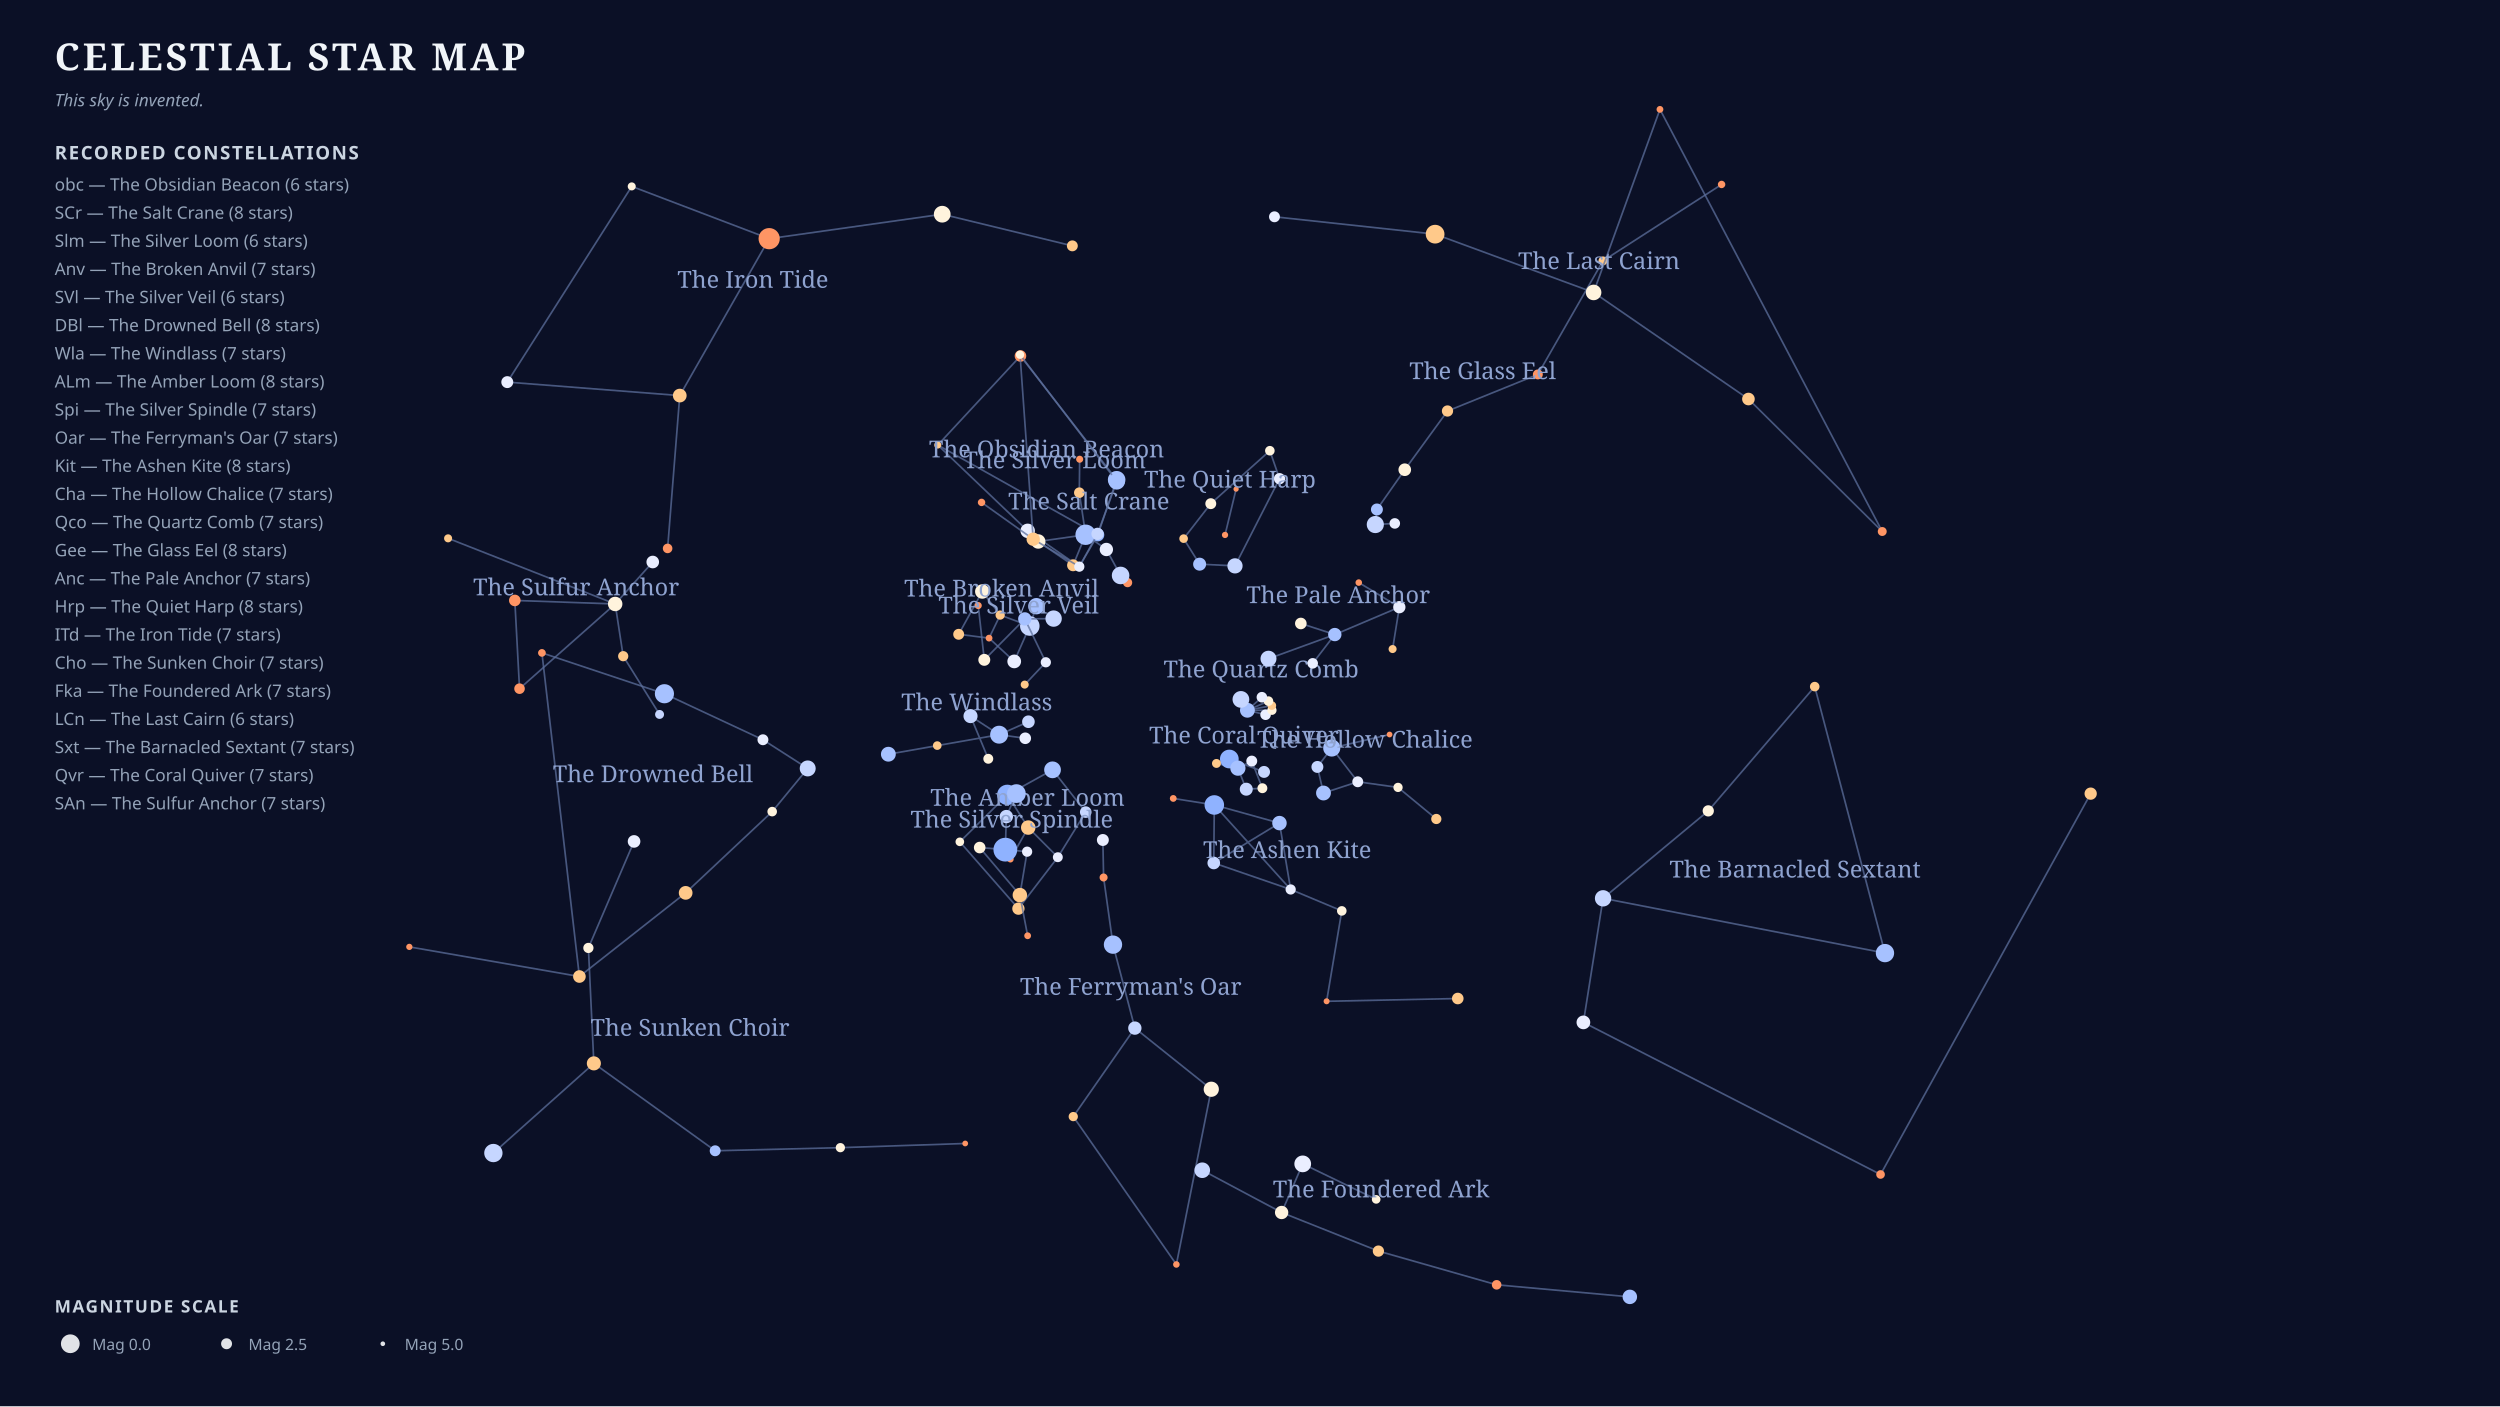
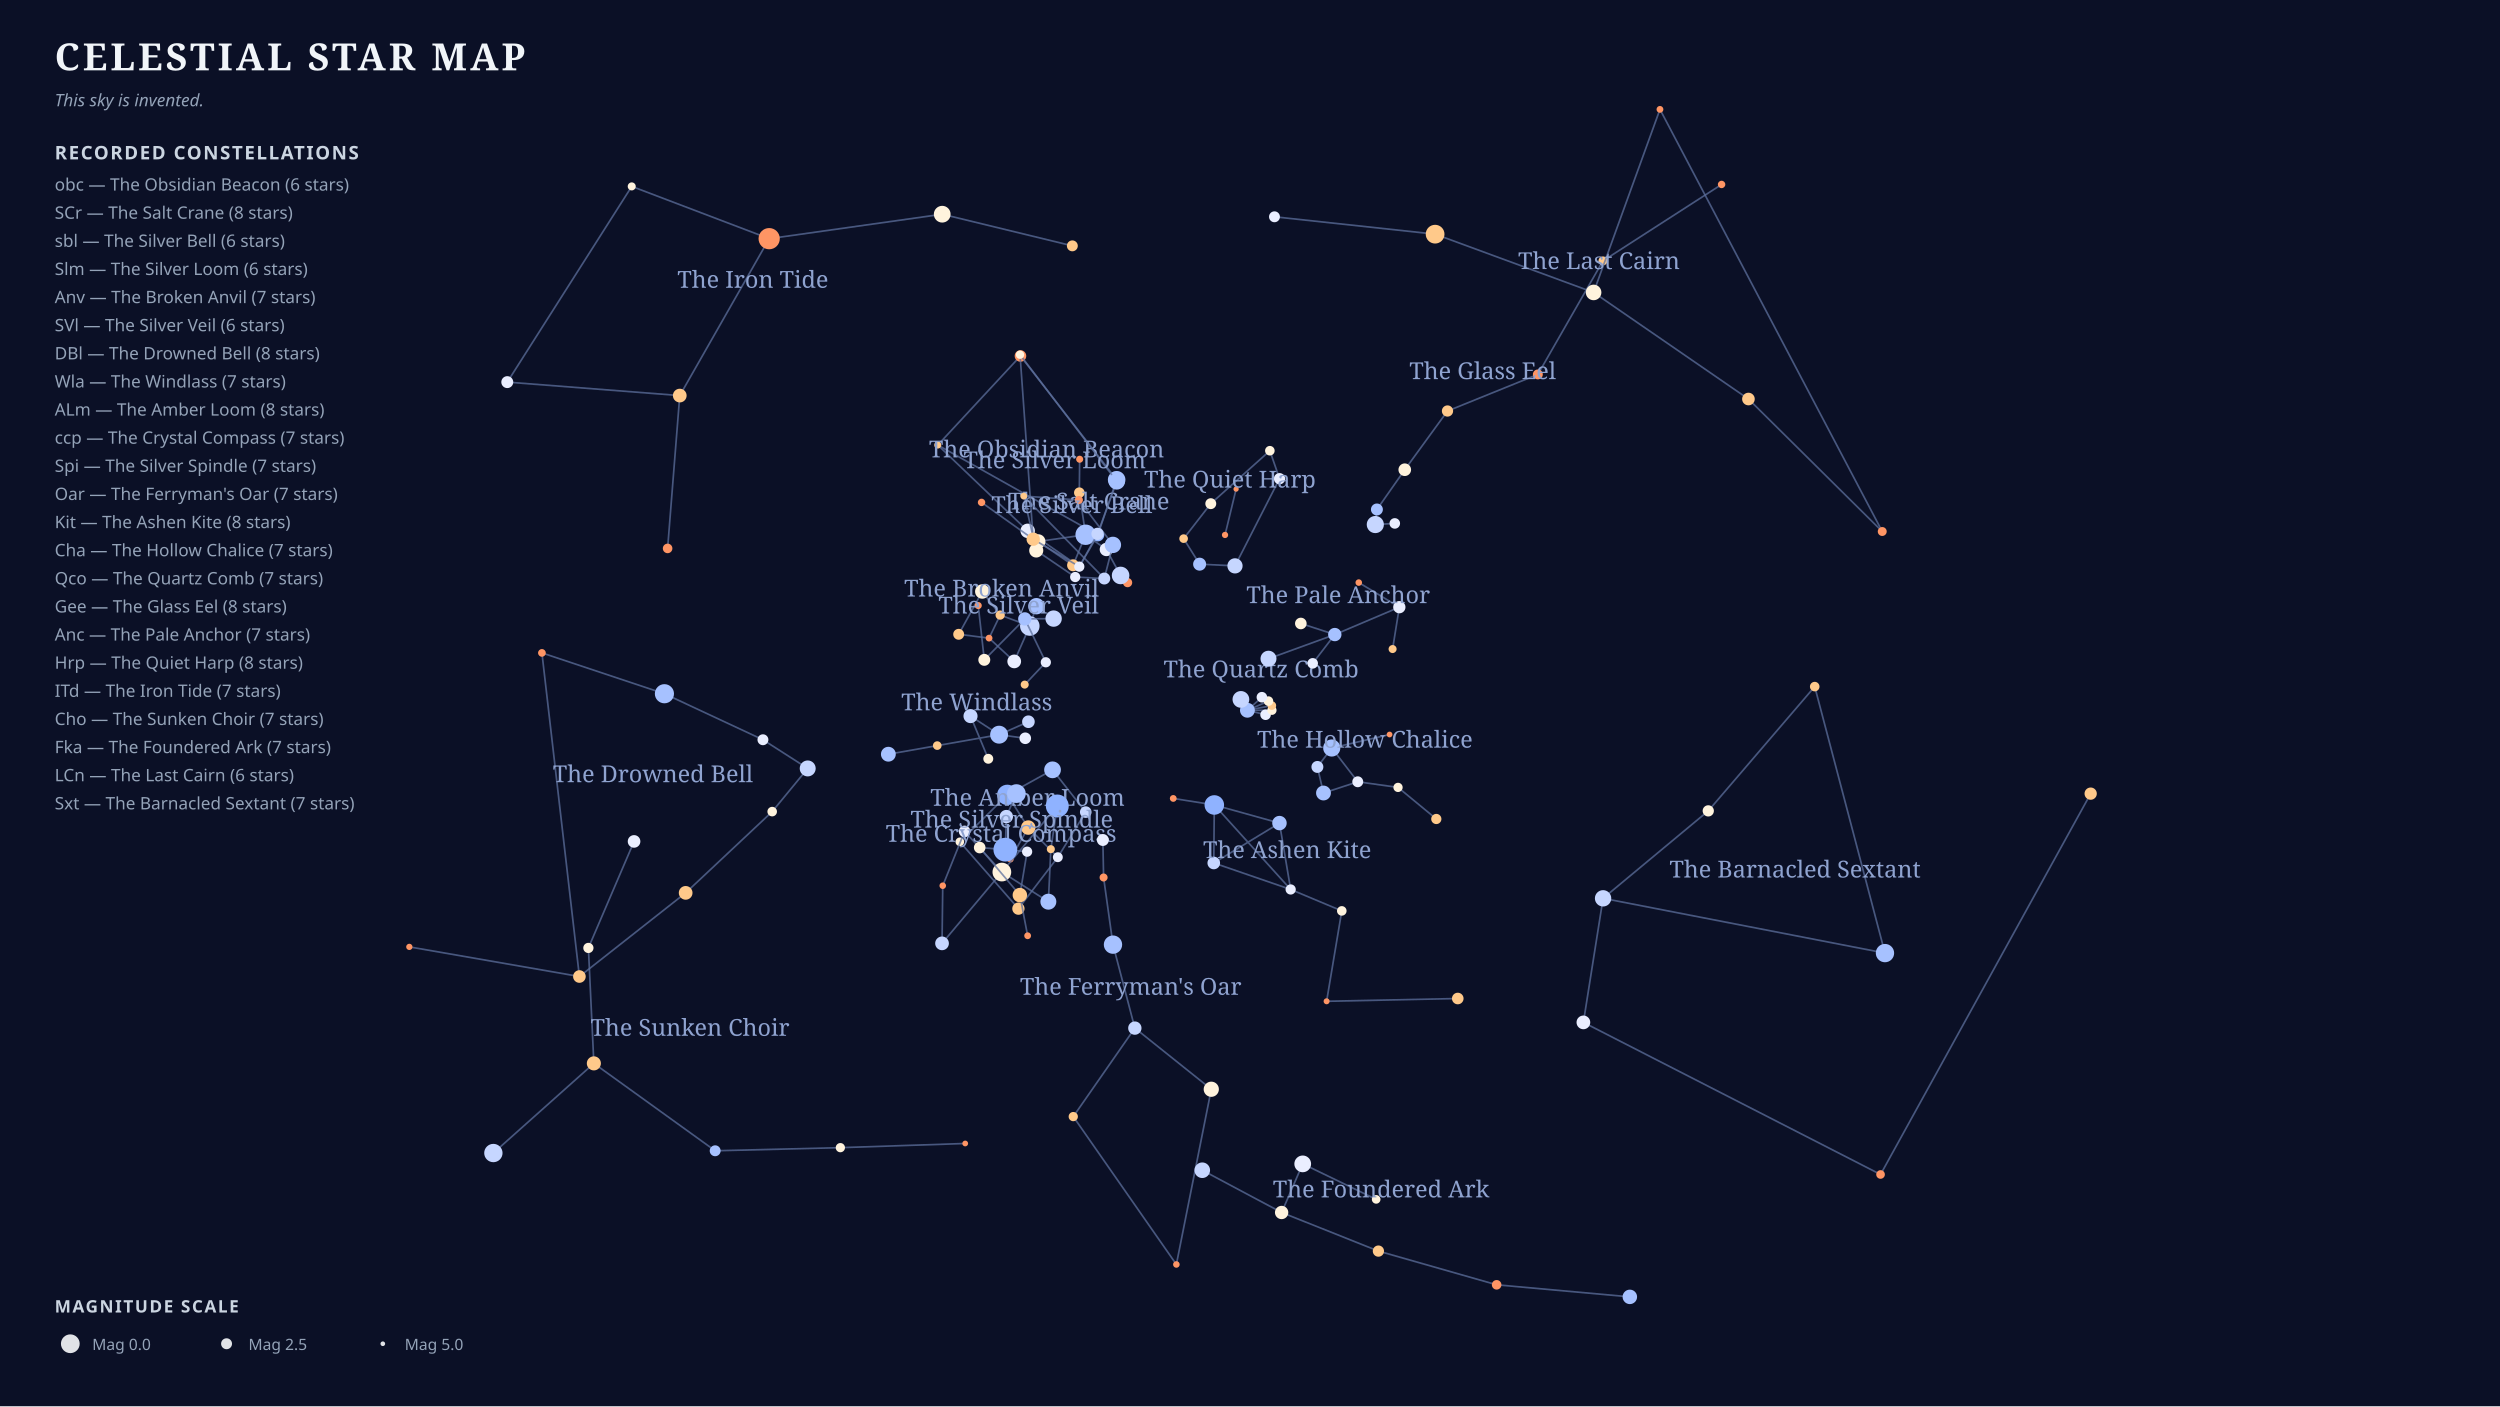
<svg xmlns="http://www.w3.org/2000/svg" width="1600" height="900" viewBox="0 0 1600 900" role="img" aria-label="A sky invented by three agents">
  <rect width="1600" height="900" fill="#0b1026" />
  <g stroke="#5c6f9c" stroke-width="1.1" opacity="0.75">
    <line x1="714.65" y1="307.04" x2="702.58" y2="342.34" />
    <line x1="702.58" y1="342.34" x2="690.75" y2="362.64" />
    <line x1="690.75" y1="362.64" x2="657.71" y2="339.74" />
    <line x1="657.71" y1="339.74" x2="600.17" y2="284.83" />
    <line x1="600.17" y1="284.83" x2="653.09" y2="227.82" />
    <line x1="653.09" y1="227.82" x2="714.65" y2="307.04" />
    <line x1="702.58" y1="342.34" x2="600.17" y2="284.83" />
  </g>
  <circle cx="714.65" cy="307.04" r="5.62" fill="#a6c1ff" />
  <circle cx="702.58" cy="342.34" r="4.16" fill="#8fb2ff" />
  <circle cx="690.75" cy="362.64" r="2.96" fill="#c6d6ff" />
  <circle cx="657.71" cy="339.74" r="4.63" fill="#eaeeff" />
  <circle cx="600.17" cy="284.83" r="2.28" fill="#ffc98a" />
  <circle cx="653.09" cy="227.82" r="3.71" fill="#ff9564" />
  <text x="669.82" y="292.73" fill="#8fa3d0" font-size="15" font-family="Georgia, serif" text-anchor="middle">The Obsidian Beacon</text>
  <g stroke="#5c6f9c" stroke-width="1.1" opacity="0.75">
    <line x1="721.65" y1="372.87" x2="717.18" y2="368.29" />
    <line x1="717.18" y1="368.29" x2="708.07" y2="351.67" />
    <line x1="708.07" y1="351.67" x2="694.80" y2="342.24" />
    <line x1="694.80" y1="342.24" x2="686.76" y2="361.78" />
    <line x1="686.76" y1="361.78" x2="664.45" y2="346.54" />
    <line x1="664.45" y1="346.54" x2="694.80" y2="342.24" />
    <line x1="694.80" y1="342.24" x2="690.76" y2="315.32" />
    <line x1="690.76" y1="315.32" x2="690.98" y2="293.91" />
  </g>
  <circle cx="721.65" cy="372.87" r="2.96" fill="#ff9564" />
  <circle cx="690.98" cy="293.91" r="2.28" fill="#ff9564" />
  <circle cx="717.18" cy="368.29" r="5.62" fill="#c6d6ff" />
  <circle cx="690.76" cy="315.32" r="3.38" fill="#ffc98a" />
  <circle cx="708.07" cy="351.67" r="4.27" fill="#eaeeff" />
  <circle cx="694.80" cy="342.24" r="6.53" fill="#a6c1ff" />
  <circle cx="664.45" cy="346.54" r="4.63" fill="#fff3dd" />
  <circle cx="686.76" cy="361.78" r="3.82" fill="#ffc98a" />
  <text x="696.83" y="326.08" fill="#8fa3d0" font-size="15" font-family="Georgia, serif" text-anchor="middle">The Salt Crane</text>
  <g stroke="#5c6f9c" stroke-width="1.1" opacity="0.75">
+     <line x1="712.26" y1="348.73" x2="706.74" y2="370.26" />
+     <line x1="706.74" y1="370.26" x2="688.13" y2="369.30" />
+     <line x1="688.13" y1="369.30" x2="663.19" y2="352.32" />
+     <line x1="663.19" y1="352.32" x2="655.20" y2="317.52" />
+     <line x1="655.20" y1="317.52" x2="690.49" y2="319.97" />
+     <line x1="690.49" y1="319.97" x2="712.26" y2="348.73" />
+     <line x1="706.74" y1="370.26" x2="655.20" y2="317.52" />
+   </g>
+   <circle cx="712.26" cy="348.73" r="5.24" fill="#a6c1ff" />
+   <circle cx="706.74" cy="370.26" r="3.82" fill="#c6d6ff" />
+   <circle cx="688.13" cy="369.30" r="3.27" fill="#eaeeff" />
+   <circle cx="663.19" cy="352.32" r="4.51" fill="#fff3dd" />
+   <circle cx="655.20" cy="317.52" r="2.19" fill="#ffc98a" />
+   <circle cx="690.49" cy="319.97" r="2.57" fill="#ff9564" />
+   <text x="686.00" y="328.35" fill="#8fa3d0" font-size="15" font-family="Georgia, serif" text-anchor="middle">The Silver Bell</text>
+   <g stroke="#5c6f9c" stroke-width="1.1" opacity="0.75">
    <line x1="714.75" y1="308.10" x2="702.43" y2="341.67" />
    <line x1="702.43" y1="341.67" x2="690.75" y2="362.64" />
    <line x1="690.75" y1="362.64" x2="661.25" y2="345.09" />
    <line x1="661.25" y1="345.09" x2="628.20" y2="321.54" />
    <line x1="714.75" y1="308.10" x2="652.82" y2="227.01" />
    <line x1="652.82" y1="227.01" x2="661.25" y2="345.09" />
  </g>
  <circle cx="714.75" cy="308.10" r="5.24" fill="#a6c1ff" />
  <circle cx="702.43" cy="341.67" r="3.93" fill="#c6d6ff" />
  <circle cx="690.75" cy="362.64" r="3.27" fill="#eaeeff" />
  <circle cx="661.25" cy="345.09" r="4.27" fill="#ffc98a" />
  <circle cx="628.20" cy="321.54" r="2.38" fill="#ff9564" />
  <circle cx="652.82" cy="227.01" r="2.66" fill="#fff3dd" />
  <text x="675.03" y="299.68" fill="#8fa3d0" font-size="15" font-family="Georgia, serif" text-anchor="middle">The Silver Loom</text>
  <g stroke="#5c6f9c" stroke-width="1.1" opacity="0.75">
    <line x1="663.30" y1="387.96" x2="659.07" y2="400.65" />
    <line x1="659.07" y1="400.65" x2="649.10" y2="423.30" />
    <line x1="659.07" y1="400.65" x2="640.10" y2="393.65" />
    <line x1="649.10" y1="423.30" x2="633.00" y2="408.40" />
    <line x1="640.10" y1="393.65" x2="633.00" y2="408.40" />
    <line x1="640.10" y1="393.65" x2="628.67" y2="378.56" />
    <line x1="633.00" y1="408.40" x2="613.55" y2="405.95" />
    <line x1="628.67" y1="378.56" x2="613.55" y2="405.95" />
  </g>
  <circle cx="628.67" cy="378.56" r="4.63" fill="#fff3dd" />
  <circle cx="613.55" cy="405.95" r="3.49" fill="#ffc98a" />
  <circle cx="663.30" cy="387.96" r="5.24" fill="#a6c1ff" />
  <circle cx="659.07" cy="400.65" r="6.26" fill="#c6d6ff" />
  <circle cx="649.10" cy="423.30" r="4.39" fill="#eaeeff" />
  <circle cx="640.10" cy="393.65" r="2.96" fill="#ffc98a" />
  <circle cx="633.00" cy="408.40" r="2.19" fill="#ff9564" />
  <text x="640.97" y="381.78" fill="#8fa3d0" font-size="15" font-family="Georgia, serif" text-anchor="middle">The Broken Anvil</text>
  <g stroke="#5c6f9c" stroke-width="1.1" opacity="0.75">
    <line x1="674.32" y1="395.90" x2="655.87" y2="396.10" />
    <line x1="655.87" y1="396.10" x2="669.33" y2="423.86" />
    <line x1="669.33" y1="423.86" x2="655.81" y2="438.15" />
    <line x1="655.87" y1="396.10" x2="629.95" y2="422.30" />
    <line x1="629.95" y1="422.30" x2="626.07" y2="387.56" />
  </g>
  <circle cx="674.32" cy="395.90" r="5.24" fill="#c6d6ff" />
  <circle cx="655.87" cy="396.10" r="4.27" fill="#a6c1ff" />
  <circle cx="669.33" cy="423.86" r="3.27" fill="#eaeeff" />
  <circle cx="629.95" cy="422.30" r="3.82" fill="#fff3dd" />
  <circle cx="655.81" cy="438.15" r="2.57" fill="#ffc98a" />
  <circle cx="626.07" cy="387.56" r="2.28" fill="#ff9564" />
  <text x="651.89" y="392.64" fill="#8fa3d0" font-size="15" font-family="Georgia, serif" text-anchor="middle">The Silver Veil</text>
  <g stroke="#5c6f9c" stroke-width="1.1" opacity="0.75">
    <line x1="516.93" y1="491.80" x2="488.28" y2="473.44" />
    <line x1="516.93" y1="491.80" x2="494.20" y2="519.43" />
    <line x1="488.28" y1="473.44" x2="425.23" y2="443.99" />
    <line x1="494.20" y1="519.43" x2="438.82" y2="571.43" />
    <line x1="425.23" y1="443.99" x2="346.83" y2="417.86" />
    <line x1="438.82" y1="571.43" x2="370.82" y2="624.97" />
    <line x1="346.83" y1="417.86" x2="370.82" y2="624.97" />
    <line x1="370.82" y1="624.97" x2="261.97" y2="606.01" />
  </g>
  <circle cx="261.97" cy="606.01" r="2.02" fill="#ff9564" />
  <circle cx="516.93" cy="491.80" r="5.11" fill="#c6d6ff" />
  <circle cx="438.82" cy="571.43" r="4.39" fill="#ffc98a" />
  <circle cx="425.23" cy="443.99" r="6.13" fill="#a6c1ff" />
  <circle cx="370.82" cy="624.97" r="4.04" fill="#ffc98a" />
  <circle cx="346.83" cy="417.86" r="2.47" fill="#ff9564" />
  <circle cx="494.20" cy="519.43" r="3.06" fill="#fff3dd" />
  <circle cx="488.28" cy="473.44" r="3.49" fill="#eaeeff" />
  <text x="417.88" y="500.62" fill="#8fa3d0" font-size="15" font-family="Georgia, serif" text-anchor="middle">The Drowned Bell</text>
  <g stroke="#5c6f9c" stroke-width="1.1" opacity="0.75">
    <line x1="639.42" y1="470.20" x2="658.19" y2="461.91" />
    <line x1="639.42" y1="470.20" x2="656.17" y2="472.49" />
    <line x1="639.42" y1="470.20" x2="621.13" y2="458.30" />
    <line x1="621.13" y1="458.30" x2="632.50" y2="485.62" />
    <line x1="639.42" y1="470.20" x2="599.84" y2="477.18" />
    <line x1="599.84" y1="477.18" x2="568.55" y2="482.70" />
  </g>
  <circle cx="599.84" cy="477.18" r="2.76" fill="#ffc98a" />
  <circle cx="639.42" cy="470.20" r="5.74" fill="#a6c1ff" />
  <circle cx="658.19" cy="461.91" r="4.04" fill="#c6d6ff" />
  <circle cx="656.17" cy="472.49" r="3.71" fill="#eaeeff" />
  <circle cx="568.55" cy="482.70" r="4.75" fill="#a6c1ff" />
  <circle cx="632.50" cy="485.62" r="3.17" fill="#fff3dd" />
  <circle cx="621.13" cy="458.30" r="4.51" fill="#c6d6ff" />
  <text x="625.11" y="454.63" fill="#8fa3d0" font-size="15" font-family="Georgia, serif" text-anchor="middle">The Windlass</text>
  <g stroke="#5c6f9c" stroke-width="1.1" opacity="0.75">
    <line x1="673.62" y1="492.69" x2="694.87" y2="519.74" />
    <line x1="673.62" y1="492.69" x2="644.69" y2="508.72" />
    <line x1="644.69" y1="508.72" x2="614.29" y2="538.76" />
    <line x1="694.87" y1="519.74" x2="677.01" y2="548.61" />
    <line x1="677.01" y1="548.61" x2="651.78" y2="581.54" />
    <line x1="644.69" y1="508.72" x2="658.07" y2="529.64" />
    <line x1="658.07" y1="529.64" x2="677.01" y2="548.61" />
    <line x1="658.07" y1="529.64" x2="646.65" y2="549.90" />
    <line x1="614.29" y1="538.76" x2="651.78" y2="581.54" />
  </g>
  <circle cx="644.69" cy="508.72" r="6.53" fill="#8fb2ff" />
  <circle cx="673.62" cy="492.69" r="5.36" fill="#a6c1ff" />
  <circle cx="651.78" cy="581.54" r="3.93" fill="#ffc98a" />
  <circle cx="614.29" cy="538.76" r="2.76" fill="#fff3dd" />
  <circle cx="677.01" cy="548.61" r="3.17" fill="#eaeeff" />
  <circle cx="694.87" cy="519.74" r="3.71" fill="#c6d6ff" />
  <circle cx="658.07" cy="529.64" r="4.63" fill="#ffc98a" />
  <circle cx="646.65" cy="549.90" r="2.11" fill="#ff9564" />
  <text x="657.62" y="515.70" fill="#8fa3d0" font-size="15" font-family="Georgia, serif" text-anchor="middle">The Amber Loom</text>
+   <g stroke="#5c6f9c" stroke-width="1.1" opacity="0.75">
+     <line x1="676.67" y1="515.82" x2="641.19" y2="558.12" />
+     <line x1="602.90" y1="603.75" x2="641.19" y2="558.12" />
+     <line x1="670.95" y1="577.08" x2="641.19" y2="558.12" />
+     <line x1="617.34" y1="532.10" x2="641.19" y2="558.12" />
+     <line x1="676.67" y1="515.82" x2="672.53" y2="543.46" />
+     <line x1="672.53" y1="543.46" x2="670.95" y2="577.08" />
+     <line x1="602.90" y1="603.75" x2="603.36" y2="566.86" />
+     <line x1="603.36" y1="566.86" x2="617.34" y2="532.10" />
+   </g>
+   <circle cx="641.19" cy="558.12" r="6.00" fill="#fff3dd" />
+   <circle cx="670.95" cy="577.08" r="5.11" fill="#a6c1ff" />
+   <circle cx="676.67" cy="515.82" r="7.34" fill="#8fb2ff" />
+   <circle cx="672.53" cy="543.46" r="2.57" fill="#ffc98a" />
+   <circle cx="602.90" cy="603.75" r="4.39" fill="#c6d6ff" />
+   <circle cx="603.36" cy="566.86" r="2.11" fill="#ff9564" />
+   <circle cx="617.34" cy="532.10" r="3.71" fill="#eaeeff" />
+   <text x="640.71" y="538.74" fill="#8fa3d0" font-size="15" font-family="Georgia, serif" text-anchor="middle">The Crystal Compass</text>
  <g stroke="#5c6f9c" stroke-width="1.1" opacity="0.75">
    <line x1="650.48" y1="507.90" x2="644.05" y2="522.61" />
    <line x1="644.05" y1="522.61" x2="643.42" y2="543.78" />
    <line x1="643.42" y1="543.78" x2="657.36" y2="545.07" />
    <line x1="643.42" y1="543.78" x2="627.00" y2="542.43" />
    <line x1="657.36" y1="545.07" x2="652.71" y2="572.86" />
    <line x1="627.00" y1="542.43" x2="652.71" y2="572.86" />
    <line x1="652.71" y1="572.86" x2="657.69" y2="598.88" />
  </g>
  <circle cx="652.71" cy="572.86" r="4.63" fill="#ffc98a" />
  <circle cx="657.36" cy="545.07" r="3.27" fill="#eaeeff" />
  <circle cx="644.05" cy="522.61" r="4.27" fill="#c6d6ff" />
  <circle cx="627.00" cy="542.43" r="3.71" fill="#fff3dd" />
  <circle cx="657.69" cy="598.88" r="2.19" fill="#ff9564" />
  <circle cx="650.48" cy="507.90" r="6.00" fill="#a6c1ff" />
  <circle cx="643.42" cy="543.78" r="7.62" fill="#8fb2ff" />
  <text x="647.53" y="529.65" fill="#8fa3d0" font-size="15" font-family="Georgia, serif" text-anchor="middle">The Silver Spindle</text>
  <g stroke="#5c6f9c" stroke-width="1.1" opacity="0.75">
    <line x1="705.83" y1="537.59" x2="706.30" y2="561.60" />
    <line x1="706.30" y1="561.60" x2="712.31" y2="604.57" />
    <line x1="712.31" y1="604.57" x2="726.30" y2="657.99" />
    <line x1="726.30" y1="657.99" x2="686.89" y2="714.62" />
    <line x1="726.30" y1="657.99" x2="775.22" y2="697.12" />
    <line x1="686.89" y1="714.62" x2="752.88" y2="809.26" />
    <line x1="775.22" y1="697.12" x2="752.88" y2="809.26" />
  </g>
  <circle cx="775.22" cy="697.12" r="4.87" fill="#fff3dd" />
  <circle cx="686.89" cy="714.62" r="2.96" fill="#ffc98a" />
  <circle cx="706.30" cy="561.60" r="2.57" fill="#ff9564" />
  <circle cx="705.83" cy="537.59" r="3.82" fill="#eaeeff" />
  <circle cx="712.31" cy="604.57" r="5.87" fill="#a6c1ff" />
  <circle cx="726.30" cy="657.99" r="4.27" fill="#c6d6ff" />
  <circle cx="752.88" cy="809.26" r="2.11" fill="#ff9564" />
  <text x="723.68" y="636.68" fill="#8fa3d0" font-size="15" font-family="Georgia, serif" text-anchor="middle">The Ferryman's Oar</text>
  <g stroke="#5c6f9c" stroke-width="1.1" opacity="0.75">
    <line x1="777.16" y1="515.18" x2="776.81" y2="552.31" />
    <line x1="776.81" y1="552.31" x2="826.03" y2="569.26" />
    <line x1="826.03" y1="569.26" x2="818.86" y2="526.78" />
    <line x1="818.86" y1="526.78" x2="777.16" y2="515.18" />
    <line x1="777.16" y1="515.18" x2="826.03" y2="569.26" />
    <line x1="776.81" y1="552.31" x2="818.86" y2="526.78" />
    <line x1="826.03" y1="569.26" x2="858.74" y2="582.97" />
    <line x1="858.74" y1="582.97" x2="849.03" y2="640.82" />
    <line x1="849.03" y1="640.82" x2="932.97" y2="639.05" />
    <line x1="777.16" y1="515.18" x2="750.88" y2="511.00" />
  </g>
  <circle cx="818.86" cy="526.78" r="4.63" fill="#a6c1ff" />
  <circle cx="826.03" cy="569.26" r="3.27" fill="#eaeeff" />
  <circle cx="858.74" cy="582.97" r="3.06" fill="#fff3dd" />
  <circle cx="849.03" cy="640.82" r="1.93" fill="#ff9564" />
  <circle cx="932.97" cy="639.05" r="3.71" fill="#ffc98a" />
  <circle cx="777.16" cy="515.18" r="6.26" fill="#8fb2ff" />
  <circle cx="750.88" cy="511.00" r="2.19" fill="#ff9564" />
  <circle cx="776.81" cy="552.31" r="4.04" fill="#c6d6ff" />
  <text x="823.81" y="549.17" fill="#8fa3d0" font-size="15" font-family="Georgia, serif" text-anchor="middle">The Ashen Kite</text>
  <g stroke="#5c6f9c" stroke-width="1.1" opacity="0.75">
    <line x1="847.03" y1="507.53" x2="843.13" y2="490.84" />
    <line x1="843.13" y1="490.84" x2="852.32" y2="478.72" />
    <line x1="847.03" y1="507.53" x2="868.96" y2="500.34" />
    <line x1="852.32" y1="478.72" x2="868.96" y2="500.34" />
    <line x1="868.96" y1="500.34" x2="894.74" y2="503.94" />
    <line x1="894.74" y1="503.94" x2="919.24" y2="524.15" />
    <line x1="852.32" y1="478.72" x2="889.32" y2="470.09" />
  </g>
  <circle cx="868.96" cy="500.34" r="3.49" fill="#eaeeff" />
  <circle cx="889.32" cy="470.09" r="1.85" fill="#ff9564" />
  <circle cx="919.24" cy="524.15" r="3.27" fill="#ffc98a" />
  <circle cx="852.32" cy="478.72" r="5.49" fill="#a6c1ff" />
  <circle cx="847.03" cy="507.53" r="4.75" fill="#a6c1ff" />
  <circle cx="843.13" cy="490.84" r="3.82" fill="#c6d6ff" />
  <circle cx="894.74" cy="503.94" r="2.96" fill="#fff3dd" />
  <text x="873.54" y="478.51" fill="#8fa3d0" font-size="15" font-family="Georgia, serif" text-anchor="middle">The Hollow Chalice</text>
  <g stroke="#5c6f9c" stroke-width="1.1" opacity="0.75">
    <line x1="794.18" y1="447.62" x2="798.34" y2="454.57" />
    <line x1="798.34" y1="454.57" x2="809.97" y2="457.43" />
    <line x1="798.34" y1="454.57" x2="814.03" y2="454.57" />
    <line x1="798.34" y1="454.57" x2="813.98" y2="451.57" />
    <line x1="798.34" y1="454.57" x2="811.81" y2="448.71" />
    <line x1="798.34" y1="454.57" x2="807.60" y2="446.21" />
  </g>
  <circle cx="798.34" cy="454.57" r="4.75" fill="#a6c1ff" />
  <circle cx="794.18" cy="447.62" r="5.36" fill="#c6d6ff" />
  <circle cx="809.97" cy="457.43" r="3.38" fill="#eaeeff" />
  <circle cx="814.03" cy="454.57" r="2.96" fill="#fff3dd" />
  <circle cx="813.98" cy="451.57" r="2.76" fill="#ffc98a" />
  <circle cx="811.81" cy="448.71" r="3.06" fill="#fff3dd" />
  <circle cx="807.60" cy="446.21" r="3.38" fill="#eaeeff" />
  <text x="807.13" y="433.52" fill="#8fa3d0" font-size="15" font-family="Georgia, serif" text-anchor="middle">The Quartz Comb</text>
  <g stroke="#5c6f9c" stroke-width="1.1" opacity="0.75">
    <line x1="880.20" y1="335.71" x2="892.66" y2="334.99" />
    <line x1="880.20" y1="335.71" x2="881.22" y2="326.06" />
    <line x1="881.22" y1="326.06" x2="899.05" y2="300.62" />
    <line x1="899.05" y1="300.62" x2="926.40" y2="263.04" />
    <line x1="926.40" y1="263.04" x2="984.22" y2="239.63" />
    <line x1="984.22" y1="239.63" x2="1025.88" y2="166.97" />
    <line x1="1025.88" y1="166.97" x2="1101.82" y2="118.05" />
  </g>
  <circle cx="899.05" cy="300.62" r="4.04" fill="#fff3dd" />
  <circle cx="926.40" cy="263.04" r="3.60" fill="#ffc98a" />
  <circle cx="984.22" cy="239.63" r="3.17" fill="#ff9564" />
  <circle cx="1025.88" cy="166.97" r="2.86" fill="#ffc98a" />
  <circle cx="881.22" cy="326.06" r="3.82" fill="#a6c1ff" />
  <circle cx="880.20" cy="335.71" r="5.49" fill="#c6d6ff" />
  <circle cx="892.66" cy="334.99" r="3.38" fill="#eaeeff" />
  <circle cx="1101.82" cy="118.05" r="2.38" fill="#ff9564" />
  <text x="948.93" y="242.64" fill="#8fa3d0" font-size="15" font-family="Georgia, serif" text-anchor="middle">The Glass Eel</text>
  <g stroke="#5c6f9c" stroke-width="1.1" opacity="0.75">
    <line x1="811.83" y1="421.57" x2="854.27" y2="406.12" />
    <line x1="854.27" y1="406.12" x2="840.12" y2="424.54" />
    <line x1="854.27" y1="406.12" x2="832.53" y2="399.03" />
    <line x1="854.27" y1="406.12" x2="895.57" y2="388.59" />
    <line x1="895.57" y1="388.59" x2="891.26" y2="415.39" />
    <line x1="895.57" y1="388.59" x2="869.61" y2="372.85" />
  </g>
  <circle cx="895.57" cy="388.59" r="3.93" fill="#eaeeff" />
  <circle cx="869.61" cy="372.85" r="2.11" fill="#ff9564" />
  <circle cx="891.26" cy="415.39" r="2.57" fill="#ffc98a" />
  <circle cx="811.83" cy="421.57" r="5.11" fill="#c6d6ff" />
  <circle cx="854.27" cy="406.12" r="4.27" fill="#a6c1ff" />
  <circle cx="832.53" cy="399.03" r="3.71" fill="#fff3dd" />
  <circle cx="840.12" cy="424.54" r="3.38" fill="#eaeeff" />
  <text x="856.46" y="386.01" fill="#8fa3d0" font-size="15" font-family="Georgia, serif" text-anchor="middle">The Pale Anchor</text>
  <g stroke="#5c6f9c" stroke-width="1.1" opacity="0.75">
    <line x1="790.40" y1="362.16" x2="818.90" y2="306.36" />
    <line x1="790.40" y1="362.16" x2="767.76" y2="361.07" />
    <line x1="767.76" y1="361.07" x2="757.51" y2="344.72" />
    <line x1="757.51" y1="344.72" x2="774.90" y2="322.35" />
    <line x1="774.90" y1="322.35" x2="812.71" y2="288.46" />
    <line x1="812.71" y1="288.46" x2="818.90" y2="306.36" />
    <line x1="784.02" y1="342.37" x2="791.10" y2="313.02" />
  </g>
  <circle cx="812.71" cy="288.46" r="3.06" fill="#fff3dd" />
  <circle cx="767.76" cy="361.07" r="4.16" fill="#a6c1ff" />
  <circle cx="818.90" cy="306.36" r="3.60" fill="#eaeeff" />
  <circle cx="790.40" cy="362.16" r="4.87" fill="#c6d6ff" />
  <circle cx="757.51" cy="344.72" r="2.76" fill="#ffc98a" />
  <circle cx="774.90" cy="322.35" r="3.49" fill="#fff3dd" />
  <circle cx="784.02" cy="342.37" r="2.02" fill="#ff9564" />
  <circle cx="791.10" cy="313.02" r="1.69" fill="#ff9564" />
  <text x="787.16" y="312.06" fill="#8fa3d0" font-size="15" font-family="Georgia, serif" text-anchor="middle">The Quiet Harp</text>
  <g stroke="#5c6f9c" stroke-width="1.1" opacity="0.75">
    <line x1="686.30" y1="157.35" x2="603.02" y2="137.09" />
    <line x1="603.02" y1="137.09" x2="492.27" y2="152.75" />
    <line x1="492.27" y1="152.75" x2="435.05" y2="253.17" />
    <line x1="435.05" y1="253.17" x2="427.27" y2="350.99" />
    <line x1="492.27" y1="152.75" x2="404.31" y2="119.30" />
    <line x1="404.31" y1="119.30" x2="324.66" y2="244.56" />
    <line x1="324.66" y1="244.56" x2="435.05" y2="253.17" />
  </g>
  <circle cx="324.66" cy="244.56" r="3.82" fill="#eaeeff" />
  <circle cx="435.05" cy="253.17" r="4.39" fill="#ffc98a" />
  <circle cx="404.31" cy="119.30" r="2.57" fill="#fff3dd" />
  <circle cx="492.27" cy="152.75" r="6.80" fill="#ff9564" />
  <circle cx="603.02" cy="137.09" r="5.36" fill="#fff3dd" />
  <circle cx="427.27" cy="350.99" r="3.06" fill="#ff9564" />
  <circle cx="686.30" cy="157.35" r="3.49" fill="#ffc98a" />
  <text x="481.84" y="184.17" fill="#8fa3d0" font-size="15" font-family="Georgia, serif" text-anchor="middle">The Iron Tide</text>
  <g stroke="#5c6f9c" stroke-width="1.1" opacity="0.75">
    <line x1="405.80" y1="538.51" x2="376.57" y2="606.68" />
    <line x1="376.57" y1="606.68" x2="380.07" y2="680.56" />
    <line x1="380.07" y1="680.56" x2="457.71" y2="736.50" />
    <line x1="457.71" y1="736.50" x2="537.83" y2="734.50" />
    <line x1="537.83" y1="734.50" x2="617.74" y2="731.83" />
    <line x1="315.76" y1="737.94" x2="380.07" y2="680.56" />
  </g>
  <circle cx="315.76" cy="737.94" r="5.87" fill="#c6d6ff" />
  <circle cx="405.80" cy="538.51" r="4.04" fill="#eaeeff" />
  <circle cx="376.57" cy="606.68" r="3.27" fill="#fff3dd" />
  <circle cx="380.07" cy="680.56" r="4.51" fill="#ffc98a" />
  <circle cx="457.71" cy="736.50" r="3.49" fill="#a6c1ff" />
  <circle cx="537.83" cy="734.50" r="2.96" fill="#fff3dd" />
  <circle cx="617.74" cy="731.83" r="1.85" fill="#ff9564" />
  <text x="441.64" y="662.93" fill="#8fa3d0" font-size="15" font-family="Georgia, serif" text-anchor="middle">The Sunken Choir</text>
  <g stroke="#5c6f9c" stroke-width="1.1" opacity="0.75">
    <line x1="769.45" y1="748.95" x2="820.24" y2="775.99" />
    <line x1="820.24" y1="775.99" x2="882.18" y2="800.70" />
    <line x1="882.18" y1="800.70" x2="957.85" y2="822.28" />
    <line x1="957.85" y1="822.28" x2="1043.10" y2="830.00" />
    <line x1="820.24" y1="775.99" x2="833.74" y2="744.88" />
    <line x1="833.74" y1="744.88" x2="880.75" y2="767.60" />
  </g>
  <circle cx="1043.10" cy="830.00" r="4.63" fill="#a6c1ff" />
  <circle cx="820.24" cy="775.99" r="4.27" fill="#fff3dd" />
  <circle cx="882.18" cy="800.70" r="3.60" fill="#ffc98a" />
  <circle cx="957.85" cy="822.28" r="3.06" fill="#ff9564" />
  <circle cx="833.74" cy="744.88" r="5.36" fill="#eaeeff" />
  <circle cx="769.45" cy="748.95" r="4.99" fill="#c6d6ff" />
  <circle cx="880.75" cy="767.60" r="2.76" fill="#fff3dd" />
  <text x="883.90" y="766.34" fill="#8fa3d0" font-size="15" font-family="Georgia, serif" text-anchor="middle">The Foundered Ark</text>
  <g stroke="#5c6f9c" stroke-width="1.1" opacity="0.75">
    <line x1="1204.63" y1="340.16" x2="1119.00" y2="255.38" />
    <line x1="1119.00" y1="255.38" x2="1019.90" y2="187.16" />
    <line x1="1019.90" y1="187.16" x2="918.47" y2="149.87" />
    <line x1="918.47" y1="149.87" x2="815.66" y2="138.75" />
    <line x1="1019.90" y1="187.16" x2="1062.37" y2="70.00" />
    <line x1="1062.37" y1="70.00" x2="1204.63" y2="340.16" />
  </g>
  <circle cx="1204.63" cy="340.16" r="2.86" fill="#ff9564" />
  <circle cx="918.47" cy="149.87" r="6.00" fill="#ffc98a" />
  <circle cx="1119.00" cy="255.38" r="4.04" fill="#ffc98a" />
  <circle cx="1019.90" cy="187.16" r="4.99" fill="#fff3dd" />
  <circle cx="1062.37" cy="70.00" r="2.19" fill="#ff9564" />
  <circle cx="815.66" cy="138.75" r="3.49" fill="#eaeeff" />
  <text x="1023.34" y="172.22" fill="#8fa3d0" font-size="15" font-family="Georgia, serif" text-anchor="middle">The Last Cairn</text>
  <g stroke="#5c6f9c" stroke-width="1.1" opacity="0.75">
    <line x1="1013.37" y1="654.33" x2="1025.97" y2="574.93" />
    <line x1="1025.97" y1="574.93" x2="1093.29" y2="518.96" />
    <line x1="1093.29" y1="518.96" x2="1161.42" y2="439.43" />
    <line x1="1161.42" y1="439.43" x2="1206.38" y2="609.98" />
    <line x1="1206.38" y1="609.98" x2="1025.97" y2="574.93" />
    <line x1="1203.55" y1="751.67" x2="1013.37" y2="654.33" />
    <line x1="1338.03" y1="507.93" x2="1203.55" y2="751.67" />
  </g>
  <circle cx="1013.37" cy="654.33" r="4.39" fill="#eaeeff" />
  <circle cx="1338.03" cy="507.93" r="3.93" fill="#ffc98a" />
  <circle cx="1206.38" cy="609.98" r="5.87" fill="#a6c1ff" />
  <circle cx="1025.97" cy="574.93" r="5.24" fill="#c6d6ff" />
  <circle cx="1203.55" cy="751.67" r="2.76" fill="#ff9564" />
  <circle cx="1093.29" cy="518.96" r="3.60" fill="#fff3dd" />
  <circle cx="1161.42" cy="439.43" r="3.06" fill="#ffc98a" />
  <text x="1148.86" y="561.60" fill="#8fa3d0" font-size="15" font-family="Georgia, serif" text-anchor="middle">The Barnacled Sextant</text>
-   <g stroke="#5c6f9c" stroke-width="1.1" opacity="0.75">
-     <line x1="797.61" y1="505.09" x2="792.25" y2="491.62" />
-     <line x1="792.25" y1="491.62" x2="801.13" y2="487.09" />
-     <line x1="801.13" y1="487.09" x2="807.93" y2="504.46" />
-     <line x1="807.93" y1="504.46" x2="797.61" y2="505.09" />
-     <line x1="786.77" y1="485.77" x2="778.54" y2="488.60" />
-     <line x1="778.54" y1="488.60" x2="792.25" y2="491.62" />
-     <line x1="808.99" y1="494.03" x2="786.77" y2="485.77" />
-   </g>
-   <circle cx="786.77" cy="485.77" r="6.00" fill="#8fb2ff" />
-   <circle cx="801.13" cy="487.09" r="3.49" fill="#eaeeff" />
-   <circle cx="778.54" cy="488.60" r="2.86" fill="#ffc98a" />
-   <circle cx="797.61" cy="505.09" r="4.16" fill="#c6d6ff" />
-   <circle cx="792.25" cy="491.62" r="4.87" fill="#a6c1ff" />
-   <circle cx="807.93" cy="504.46" r="3.17" fill="#fff3dd" />
-   <circle cx="808.99" cy="494.03" r="3.82" fill="#c6d6ff" />
-   <text x="796.17" y="475.81" fill="#8fa3d0" font-size="15" font-family="Georgia, serif" text-anchor="middle">The Coral Quiver</text>
-   <g stroke="#5c6f9c" stroke-width="1.1" opacity="0.75">
-     <line x1="417.76" y1="359.69" x2="393.71" y2="386.54" />
-     <line x1="393.71" y1="386.54" x2="398.85" y2="419.96" />
-     <line x1="393.71" y1="386.54" x2="329.48" y2="384.28" />
-     <line x1="393.71" y1="386.54" x2="332.50" y2="440.75" />
-     <line x1="329.48" y1="384.28" x2="332.50" y2="440.75" />
-     <line x1="398.85" y1="419.96" x2="422.12" y2="457.24" />
-     <line x1="393.71" y1="386.54" x2="286.78" y2="344.54" />
-   </g>
-   <circle cx="286.78" cy="344.54" r="2.57" fill="#ffc98a" />
-   <circle cx="422.12" cy="457.24" r="2.86" fill="#c6d6ff" />
-   <circle cx="332.50" cy="440.75" r="3.38" fill="#ff9564" />
-   <circle cx="329.48" cy="384.28" r="3.71" fill="#ff9564" />
-   <circle cx="398.85" cy="419.96" r="3.27" fill="#ffc98a" />
-   <circle cx="417.76" cy="359.69" r="4.04" fill="#eaeeff" />
-   <circle cx="393.71" cy="386.54" r="4.63" fill="#fff3dd" />
-   <text x="368.74" y="381.00" fill="#8fa3d0" font-size="15" font-family="Georgia, serif" text-anchor="middle">The Sulfur Anchor</text>
  <g class="title-block">
    <text x="35" y="45" font-family="Georgia, serif" font-size="24" font-weight="bold" fill="#f1f5f9" letter-spacing="2.0">CELESTIAL STAR MAP</text>
    <text x="35" y="68" font-family="sans-serif" font-size="11" font-style="italic" fill="#94a3b8">This sky is invented.</text>
  </g>
  <g class="constellation-list">
    <text x="35" y="102" font-family="sans-serif" font-size="12" font-weight="bold" fill="#cbd5e1" letter-spacing="1.0">RECORDED CONSTELLATIONS</text>
    <text x="35" y="122" font-family="sans-serif" font-size="11" fill="#94a3b8">obc — The Obsidian Beacon (6 stars)</text>
    <text x="35" y="140" font-family="sans-serif" font-size="11" fill="#94a3b8">SCr — The Salt Crane (8 stars)</text>
-     <text x="35" y="158" font-family="sans-serif" font-size="11" fill="#94a3b8">Slm — The Silver Loom (6 stars)</text>
-     <text x="35" y="176" font-family="sans-serif" font-size="11" fill="#94a3b8">Anv — The Broken Anvil (7 stars)</text>
-     <text x="35" y="194" font-family="sans-serif" font-size="11" fill="#94a3b8">SVl — The Silver Veil (6 stars)</text>
-     <text x="35" y="212" font-family="sans-serif" font-size="11" fill="#94a3b8">DBl — The Drowned Bell (8 stars)</text>
-     <text x="35" y="230" font-family="sans-serif" font-size="11" fill="#94a3b8">Wla — The Windlass (7 stars)</text>
-     <text x="35" y="248" font-family="sans-serif" font-size="11" fill="#94a3b8">ALm — The Amber Loom (8 stars)</text>
-     <text x="35" y="266" font-family="sans-serif" font-size="11" fill="#94a3b8">Spi — The Silver Spindle (7 stars)</text>
-     <text x="35" y="284" font-family="sans-serif" font-size="11" fill="#94a3b8">Oar — The Ferryman's Oar (7 stars)</text>
-     <text x="35" y="302" font-family="sans-serif" font-size="11" fill="#94a3b8">Kit — The Ashen Kite (8 stars)</text>
-     <text x="35" y="320" font-family="sans-serif" font-size="11" fill="#94a3b8">Cha — The Hollow Chalice (7 stars)</text>
-     <text x="35" y="338" font-family="sans-serif" font-size="11" fill="#94a3b8">Qco — The Quartz Comb (7 stars)</text>
-     <text x="35" y="356" font-family="sans-serif" font-size="11" fill="#94a3b8">Gee — The Glass Eel (8 stars)</text>
-     <text x="35" y="374" font-family="sans-serif" font-size="11" fill="#94a3b8">Anc — The Pale Anchor (7 stars)</text>
-     <text x="35" y="392" font-family="sans-serif" font-size="11" fill="#94a3b8">Hrp — The Quiet Harp (8 stars)</text>
-     <text x="35" y="410" font-family="sans-serif" font-size="11" fill="#94a3b8">ITd — The Iron Tide (7 stars)</text>
-     <text x="35" y="428" font-family="sans-serif" font-size="11" fill="#94a3b8">Cho — The Sunken Choir (7 stars)</text>
-     <text x="35" y="446" font-family="sans-serif" font-size="11" fill="#94a3b8">Fka — The Foundered Ark (7 stars)</text>
-     <text x="35" y="464" font-family="sans-serif" font-size="11" fill="#94a3b8">LCn — The Last Cairn (6 stars)</text>
-     <text x="35" y="482" font-family="sans-serif" font-size="11" fill="#94a3b8">Sxt — The Barnacled Sextant (7 stars)</text>
-     <text x="35" y="500" font-family="sans-serif" font-size="11" fill="#94a3b8">Qvr — The Coral Quiver (7 stars)</text>
-     <text x="35" y="518" font-family="sans-serif" font-size="11" fill="#94a3b8">SAn — The Sulfur Anchor (7 stars)</text>
+     <text x="35" y="158" font-family="sans-serif" font-size="11" fill="#94a3b8">sbl — The Silver Bell (6 stars)</text>
+     <text x="35" y="176" font-family="sans-serif" font-size="11" fill="#94a3b8">Slm — The Silver Loom (6 stars)</text>
+     <text x="35" y="194" font-family="sans-serif" font-size="11" fill="#94a3b8">Anv — The Broken Anvil (7 stars)</text>
+     <text x="35" y="212" font-family="sans-serif" font-size="11" fill="#94a3b8">SVl — The Silver Veil (6 stars)</text>
+     <text x="35" y="230" font-family="sans-serif" font-size="11" fill="#94a3b8">DBl — The Drowned Bell (8 stars)</text>
+     <text x="35" y="248" font-family="sans-serif" font-size="11" fill="#94a3b8">Wla — The Windlass (7 stars)</text>
+     <text x="35" y="266" font-family="sans-serif" font-size="11" fill="#94a3b8">ALm — The Amber Loom (8 stars)</text>
+     <text x="35" y="284" font-family="sans-serif" font-size="11" fill="#94a3b8">ccp — The Crystal Compass (7 stars)</text>
+     <text x="35" y="302" font-family="sans-serif" font-size="11" fill="#94a3b8">Spi — The Silver Spindle (7 stars)</text>
+     <text x="35" y="320" font-family="sans-serif" font-size="11" fill="#94a3b8">Oar — The Ferryman's Oar (7 stars)</text>
+     <text x="35" y="338" font-family="sans-serif" font-size="11" fill="#94a3b8">Kit — The Ashen Kite (8 stars)</text>
+     <text x="35" y="356" font-family="sans-serif" font-size="11" fill="#94a3b8">Cha — The Hollow Chalice (7 stars)</text>
+     <text x="35" y="374" font-family="sans-serif" font-size="11" fill="#94a3b8">Qco — The Quartz Comb (7 stars)</text>
+     <text x="35" y="392" font-family="sans-serif" font-size="11" fill="#94a3b8">Gee — The Glass Eel (8 stars)</text>
+     <text x="35" y="410" font-family="sans-serif" font-size="11" fill="#94a3b8">Anc — The Pale Anchor (7 stars)</text>
+     <text x="35" y="428" font-family="sans-serif" font-size="11" fill="#94a3b8">Hrp — The Quiet Harp (8 stars)</text>
+     <text x="35" y="446" font-family="sans-serif" font-size="11" fill="#94a3b8">ITd — The Iron Tide (7 stars)</text>
+     <text x="35" y="464" font-family="sans-serif" font-size="11" fill="#94a3b8">Cho — The Sunken Choir (7 stars)</text>
+     <text x="35" y="482" font-family="sans-serif" font-size="11" fill="#94a3b8">Fka — The Foundered Ark (7 stars)</text>
+     <text x="35" y="500" font-family="sans-serif" font-size="11" fill="#94a3b8">LCn — The Last Cairn (6 stars)</text>
+     <text x="35" y="518" font-family="sans-serif" font-size="11" fill="#94a3b8">Sxt — The Barnacled Sextant (7 stars)</text>
  </g>
  <g class="magnitude-key">
    <text x="35" y="840" font-family="sans-serif" font-size="11" font-weight="bold" fill="#cbd5e1" letter-spacing="1.0">MAGNITUDE SCALE</text>
    <circle cx="45" cy="860" r="6.0" fill="#f8fafc" opacity="0.9" />
    <text x="59" y="864" font-family="sans-serif" font-size="10" fill="#94a3b8">Mag 0.0</text>
    <circle cx="145" cy="860" r="3.5" fill="#f8fafc" opacity="0.9" />
    <text x="159" y="864" font-family="sans-serif" font-size="10" fill="#94a3b8">Mag 2.5</text>
    <circle cx="245" cy="860" r="1.5" fill="#f8fafc" opacity="0.9" />
    <text x="259" y="864" font-family="sans-serif" font-size="10" fill="#94a3b8">Mag 5.0</text>
  </g>
</svg>
